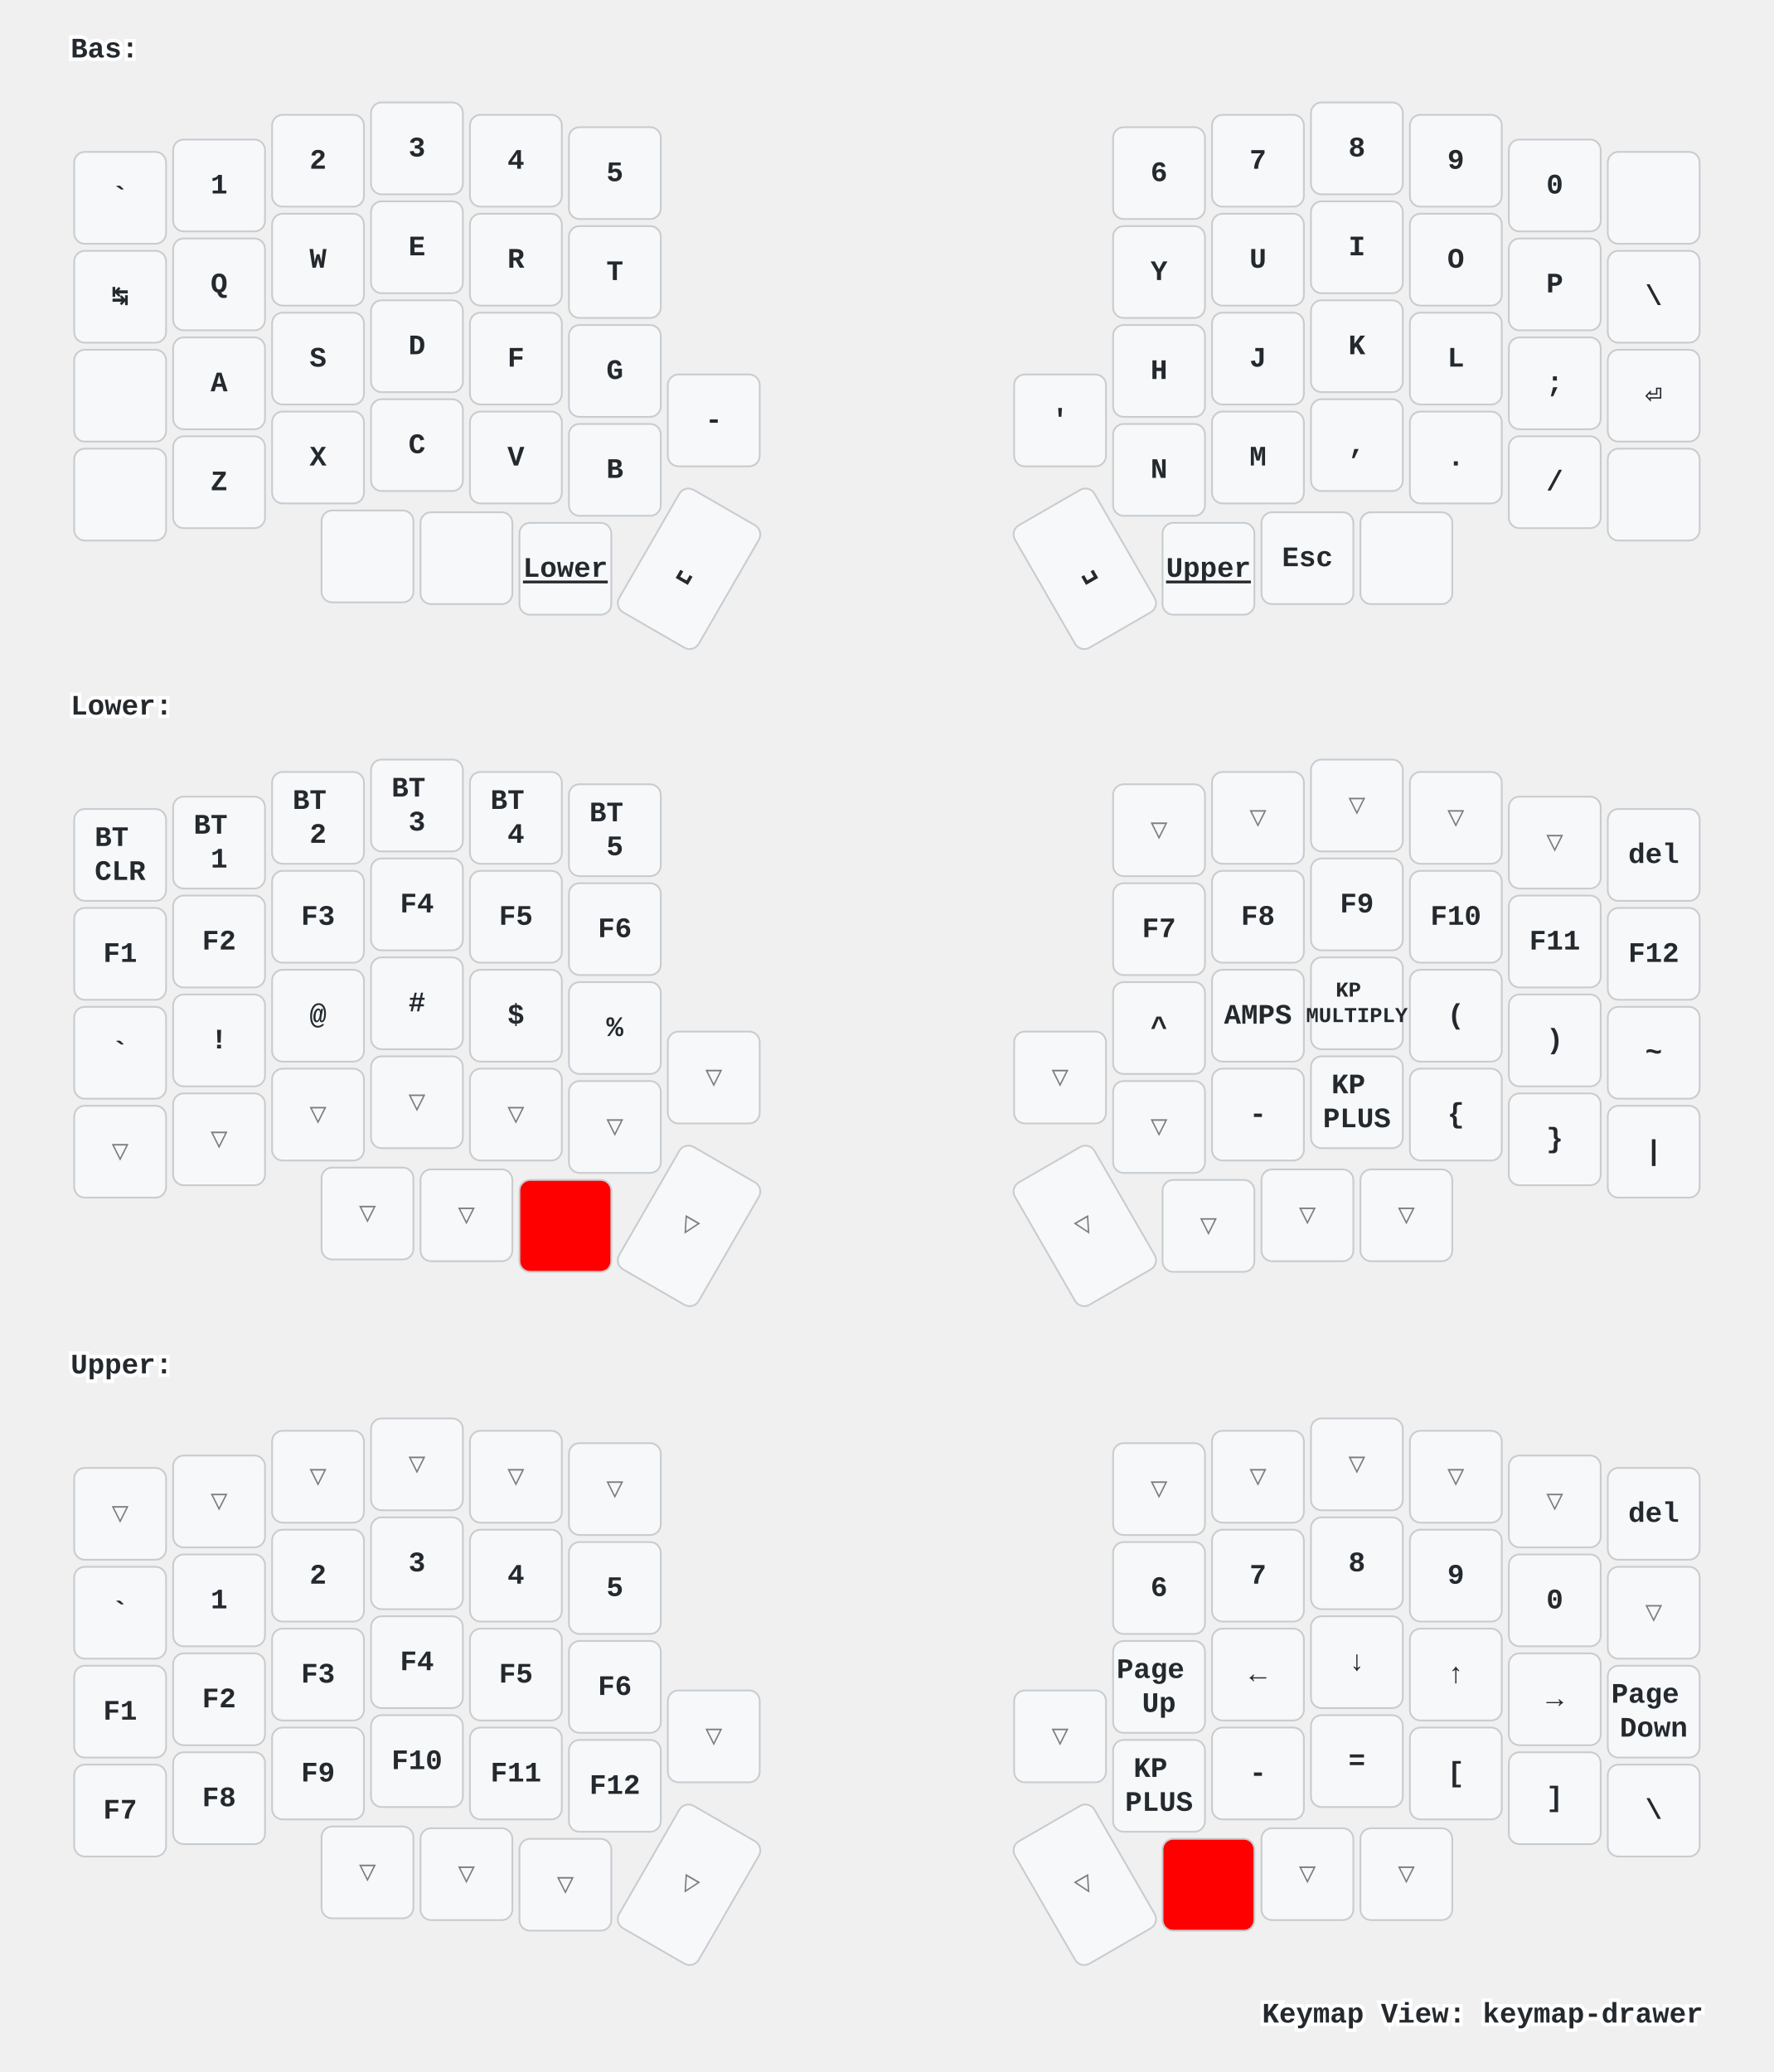
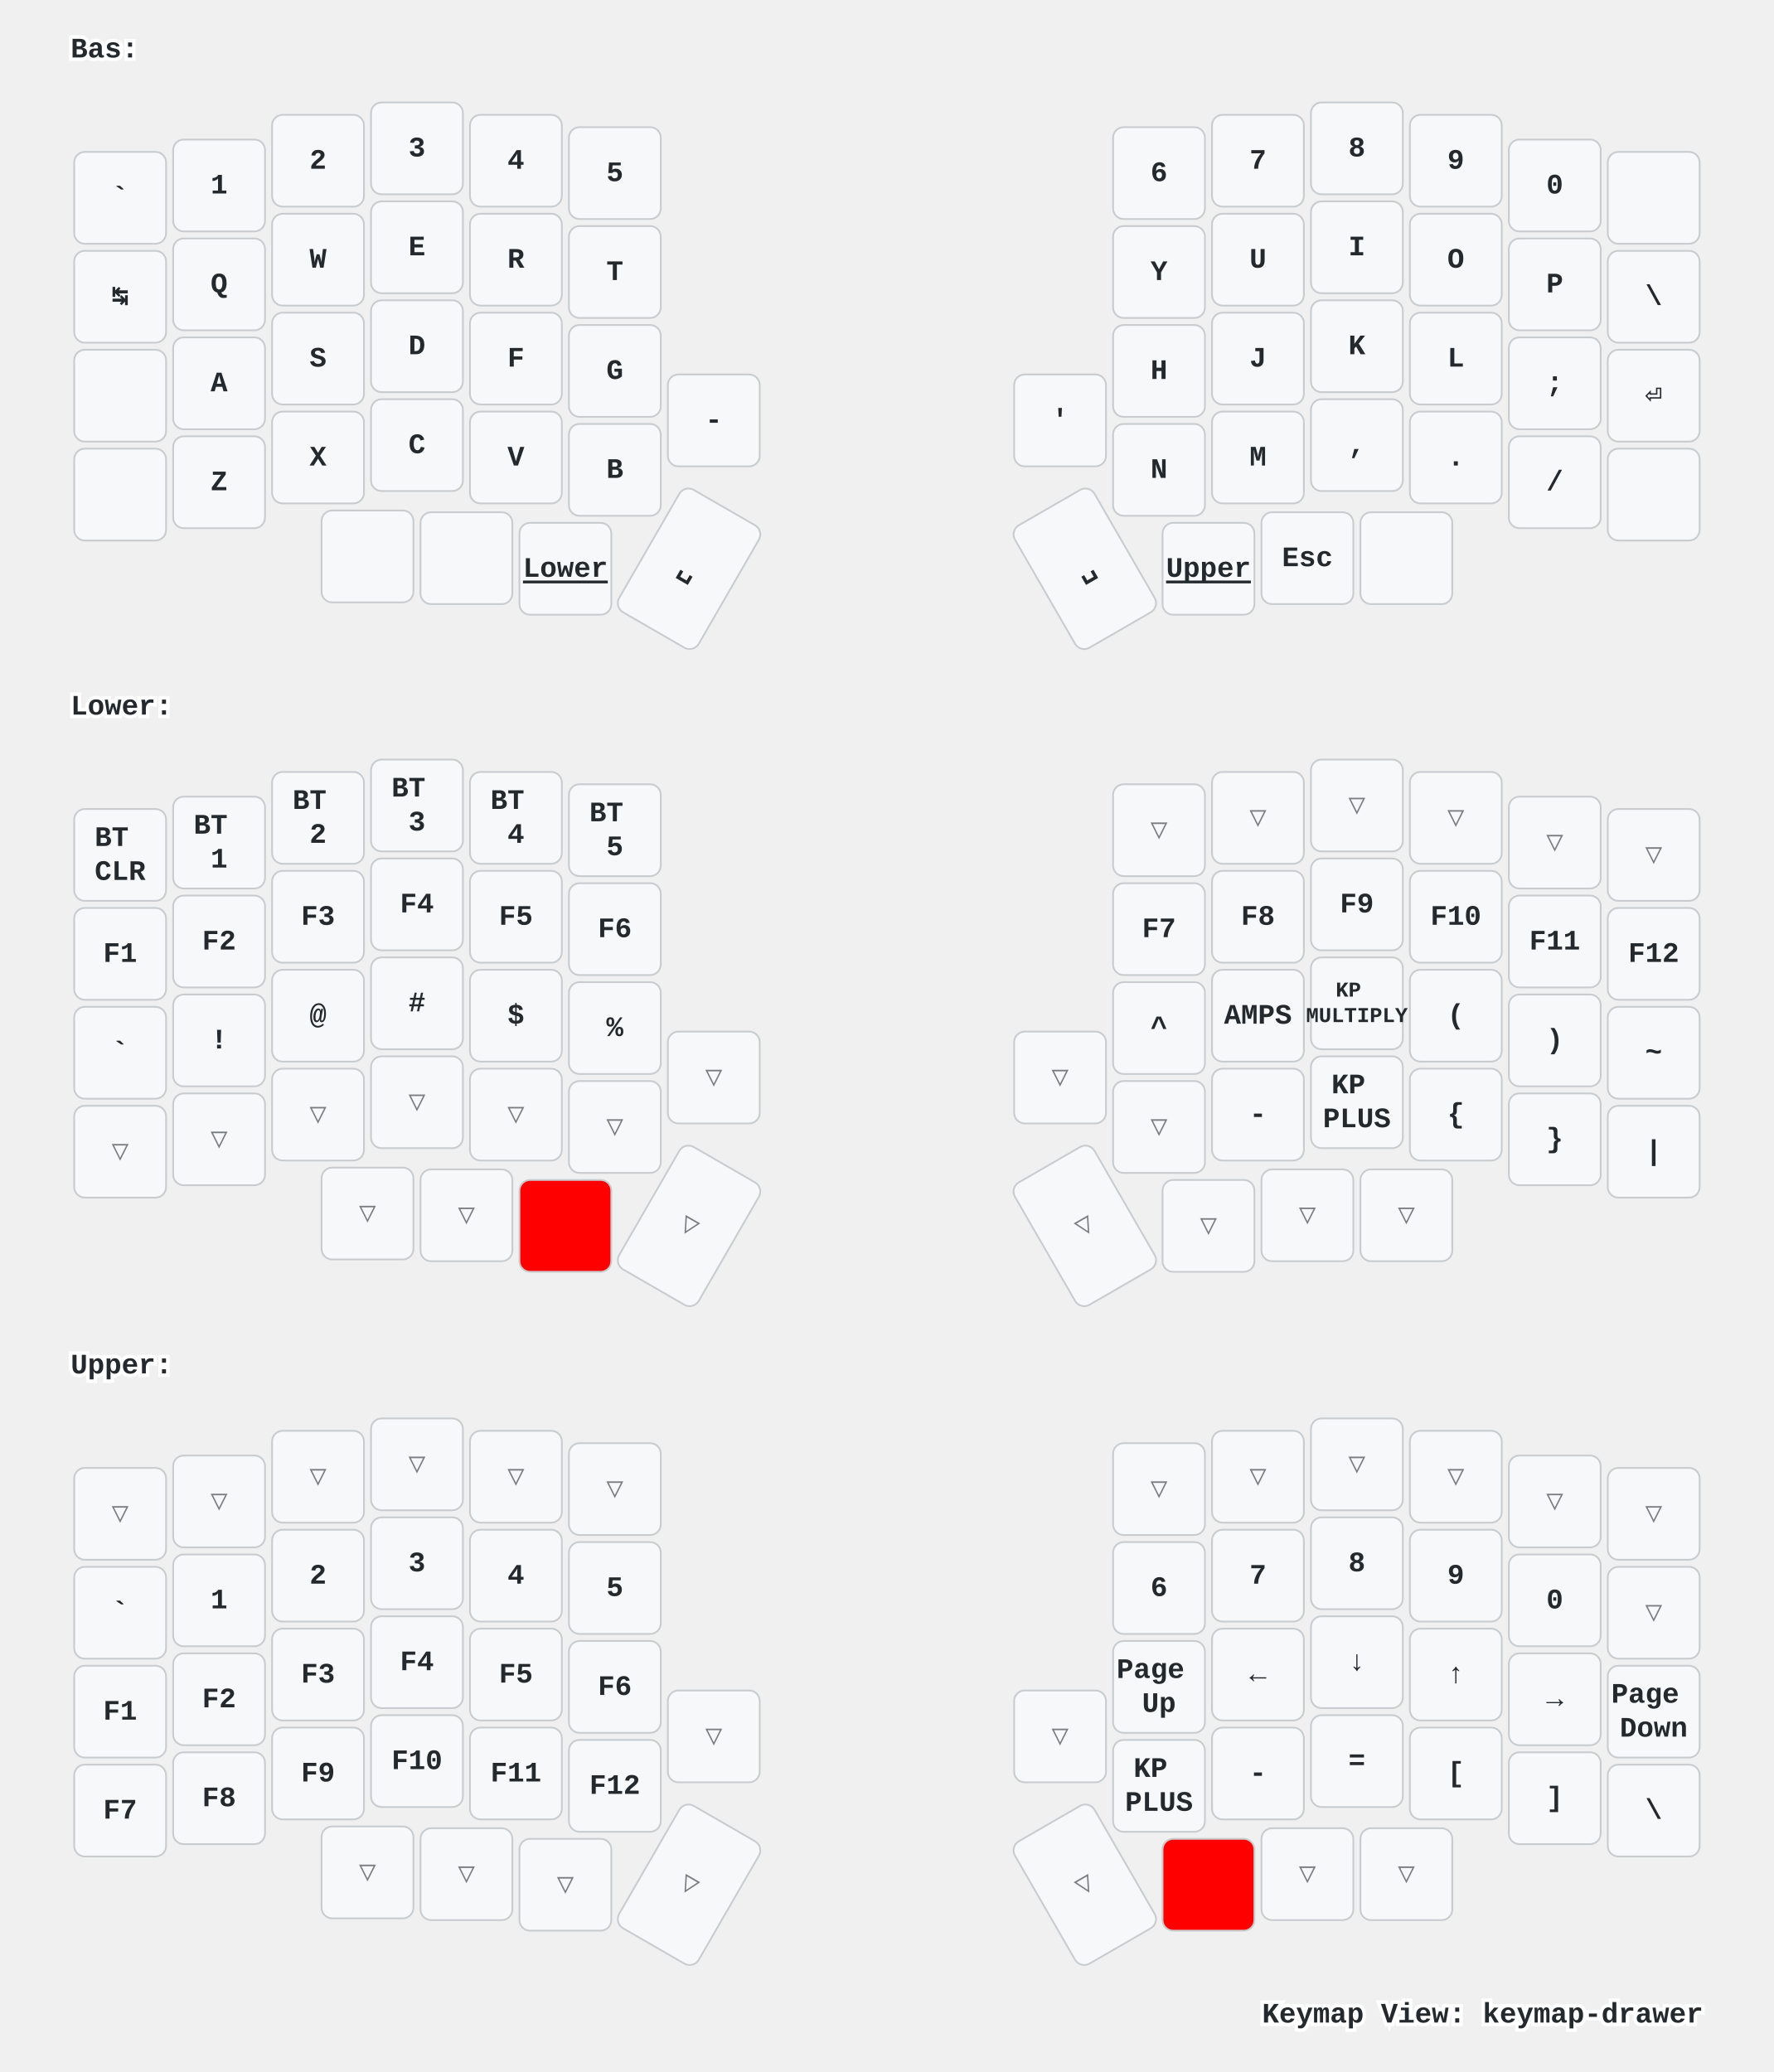
<svg xmlns="http://www.w3.org/2000/svg" xmlns:xlink="http://www.w3.org/1999/xlink" width="1004" height="1173" viewBox="0 0 1004 1173" class="keymap">
  <defs>/* start glyphs */
<svg id="mdi:apple-keyboard-command">
      <svg id="mdi-apple-keyboard-command" viewBox="0 0 24 24">
        <path d="M6,2A4,4 0 0,1 10,6V8H14V6A4,4 0 0,1 18,2A4,4 0 0,1 22,6A4,4 0 0,1 18,10H16V14H18A4,4 0 0,1 22,18A4,4 0 0,1 18,22A4,4 0 0,1 14,18V16H10V18A4,4 0 0,1 6,22A4,4 0 0,1 2,18A4,4 0 0,1 6,14H8V10H6A4,4 0 0,1 2,6A4,4 0 0,1 6,2M16,18A2,2 0 0,0 18,20A2,2 0 0,0 20,18A2,2 0 0,0 18,16H16V18M14,10H10V14H14V10M6,16A2,2 0 0,0 4,18A2,2 0 0,0 6,20A2,2 0 0,0 8,18V16H6M8,6A2,2 0 0,0 6,4A2,2 0 0,0 4,6A2,2 0 0,0 6,8H8V6M18,8A2,2 0 0,0 20,6A2,2 0 0,0 18,4A2,2 0 0,0 16,6V8H18Z" />
      </svg>
    </svg>
    <svg id="mdi:apple-keyboard-control">
      <svg id="mdi-apple-keyboard-control" viewBox="0 0 24 24">
        <path d="M19.78,11.78L18.36,13.19L12,6.83L5.64,13.19L4.22,11.78L12,4L19.78,11.78Z" />
      </svg>
    </svg>
    <svg id="mdi:apple-keyboard-option">
      <svg id="mdi-apple-keyboard-option" viewBox="0 0 24 24">
        <path d="M3,4H9.11L16.15,18H21V20H14.88L7.84,6H3V4M14,4H21V6H14V4Z" />
      </svg>
    </svg>
    <svg id="mdi:apple-keyboard-shift">
      <svg id="mdi-apple-keyboard-shift" viewBox="0 0 24 24">
        <path d="M15,18V12H17.17L12,6.83L6.83,12H9V18H15M12,4L22,14H17V20H7V14H2L12,4Z" />
      </svg>
    </svg>
    <svg id="mdi:backspace-outline">
      <svg id="mdi-backspace-outline" viewBox="0 0 24 24">
        <path d="M19,15.59L17.59,17L14,13.41L10.41,17L9,15.59L12.59,12L9,8.41L10.41,7L14,10.59L17.59,7L19,8.41L15.41,12L19,15.59M22,3A2,2 0 0,1 24,5V19A2,2 0 0,1 22,21H7C6.31,21 5.77,20.64 5.41,20.11L0,12L5.41,3.88C5.77,3.35 6.31,3 7,3H22M22,5H7L2.28,12L7,19H22V5Z" />
      </svg>
    </svg>
  </defs>/* end glyphs */
<style>/* inherit to force styles through use tags */
svg path {
    fill: inherit;
}

/* font and background color specifications */
svg.keymap {
    font-family: SFMono-Regular,Consolas,Liberation Mono,Menlo,monospace;
    font-size: 14px;
    font-kerning: normal;
    text-rendering: optimizeLegibility;
    fill: #24292e;
}

/* default key styling */
rect.key {
    fill: #f6f8fa;
}

rect.key, rect.combo {
    stroke: #c9cccf;
    stroke-width: 1;
}

/* default key side styling, only used is draw_key_sides is set */
rect.side {
    filter: brightness(90%);
}

/* color accent for combo boxes */
rect.combo, rect.combo-separate {
    fill: #cdf;
}

/* color accent for held keys */
rect.held, rect.combo.held {
    fill: #fdd;
}

/* color accent for ghost (optional) keys */
rect.ghost, rect.combo.ghost {
    stroke-dasharray: 4, 4;
    stroke-width: 2;
}

text {
    text-anchor: middle;
    dominant-baseline: middle;
}

/* styling for layer labels */
text.label {
    font-weight: bold;
    text-anchor: start;
    stroke: white;
    stroke-width: 4;
    paint-order: stroke;
}

/* styling for optional footer */
text.footer {
    text-anchor: end;
    dominant-baseline: auto;
    stroke: white;
    stroke-width: 4;
    paint-order: stroke;
}

/* styling for combo tap, and key non-tap label text */
text.combo, text.hold, text.shifted, text.left, text.right {
    font-size: 11px;
}

text.hold {
    text-anchor: middle;
    dominant-baseline: auto;
}

text.shifted {
    text-anchor: middle;
    dominant-baseline: hanging;
}

text.left {
    text-anchor: start;
}

text.right {
    text-anchor: end;
}

text.layer-activator {
    text-decoration: underline;
}

/* styling for hold/shifted label text in combo box */
text.combo.hold, text.combo.shifted, text.combo.left, text.combo.right {
    font-size: 8px;
}

/* lighter symbol for transparent keys */
text.trans {
    fill: #7b7e81;
}

/* styling for combo dendrons */
path.combo {
    stroke-width: 1;
    stroke: gray;
    fill: none;
}

/* Start Tabler Icons Cleanup */
/* cannot use height/width with glyphs */
.icon-tabler &gt; path {
    fill: inherit;
    stroke: inherit;
    stroke-width: 2;
}
/* hide tabler's default box */
.icon-tabler &gt; path[stroke="none"][fill="none"] {
    visibility: hidden;
}
/* End Tabler Icons Cleanup */

/* For default sytles, see https://github.com/caksoylar/keymap-drawer/blob/main/keymap_drawer/config.py#L85 */

svg.keymap {
  font-family: Ubuntu Mono, Inconsolata, Consolas, Liberation Mono, Menlo, monospace;
  font-size: 16px;
  font-weight: bold;
  text-rendering: optimizeLegibility;
}

/* Color accent for held keys
red = #f00
green = #0f0
blue = #00f
yellow = #ff0
cyan = #0ff
magenta = #f0f
white = #fff
black = #000
grey = #888
light grey = #ccc
#ffc
*/
rect.held, rect.combo.held {
    fill: #f00;
}

/* Technique borrowed and extended from https://github.com/englmaxi/zmk-config/blob/master/keymap-drawer/config.yaml */
.sym_sub_text.tap {
  translate: -5px 2px;
  font-size: 20px;
}
.sym_sub_text.shifted {
  translate: 10px 13px;
  font-size: 10px;
  opacity: 1.0;
}
.combo.sym_sub_text.tap {
  translate: -1px 1px;
}
.combo.sym_sub_text.shifted {
  translate: 7px 5px;
  font-size: 10px;
  opacity: 1.0;
}

/* Toggle */
.toggle.shifted {
  translate: -10px 12px;
}

.toggle.hold {
  translate: 13px -23px;
}

/* Variant for tap-dances */
.tap_dance.tap {
  translate: -7px 0px;
  font-size: 12px;
}
.tap_dance.shifted {
  translate: 7px 17px;
  font-size: 12px;
  opacity: 1.0;
}

/* Variant for symbol next to symbol */
.sym_by_sym.tap {
  translate: -6px 0px;
}
.sym_by_sym.shifted {
  translate: 10px 12px;
  opacity: 1.0;
}

.combo.sym_by_sym.tap {
  translate: -35px 0px;
}
.combo.sym_by_sym.shifted {
  translate: 35px 20px;
  opacity: 1.0;
}

.combo.sym_by_sym.hold {
  visibility: hidden;
}

/* hide hold box for combo sym_by_sym */
.combo.sym_by_sym.hold &gt; path[stroke="none"][fill="none"] {
  visibility: hidden;
}
</style>
  <g transform="translate(40, 0)" class="layer-Bas">
    <text x="0" y="28" class="label" id="Bas">Bas:</text>
    <g transform="translate(0, 56)">
      <g transform="translate(28, 56)" class="key keypos-0">
        <rect rx="6" ry="6" x="-26" y="-26" width="52" height="52" class="key" />
        <text x="0" y="0" class="key tap">`</text>
      </g>
      <g transform="translate(84, 49)" class="key keypos-1">
        <rect rx="6" ry="6" x="-26" y="-26" width="52" height="52" class="key" />
        <text x="0" y="0" class="key tap">1</text>
      </g>
      <g transform="translate(140, 35)" class="key keypos-2">
        <rect rx="6" ry="6" x="-26" y="-26" width="52" height="52" class="key" />
        <text x="0" y="0" class="key tap">2</text>
      </g>
      <g transform="translate(196, 28)" class="key keypos-3">
        <rect rx="6" ry="6" x="-26" y="-26" width="52" height="52" class="key" />
        <text x="0" y="0" class="key tap">3</text>
      </g>
      <g transform="translate(252, 35)" class="key keypos-4">
        <rect rx="6" ry="6" x="-26" y="-26" width="52" height="52" class="key" />
        <text x="0" y="0" class="key tap">4</text>
      </g>
      <g transform="translate(308, 42)" class="key keypos-5">
        <rect rx="6" ry="6" x="-26" y="-26" width="52" height="52" class="key" />
        <text x="0" y="0" class="key tap">5</text>
      </g>
      <g transform="translate(616, 42)" class="key keypos-6">
        <rect rx="6" ry="6" x="-26" y="-26" width="52" height="52" class="key" />
        <text x="0" y="0" class="key tap">6</text>
      </g>
      <g transform="translate(672, 35)" class="key keypos-7">
        <rect rx="6" ry="6" x="-26" y="-26" width="52" height="52" class="key" />
        <text x="0" y="0" class="key tap">7</text>
      </g>
      <g transform="translate(728, 28)" class="key keypos-8">
        <rect rx="6" ry="6" x="-26" y="-26" width="52" height="52" class="key" />
        <text x="0" y="0" class="key tap">8</text>
      </g>
      <g transform="translate(784, 35)" class="key keypos-9">
        <rect rx="6" ry="6" x="-26" y="-26" width="52" height="52" class="key" />
        <text x="0" y="0" class="key tap">9</text>
      </g>
      <g transform="translate(840, 49)" class="key keypos-10">
        <rect rx="6" ry="6" x="-26" y="-26" width="52" height="52" class="key" />
        <text x="0" y="0" class="key tap">0</text>
      </g>
      <g transform="translate(896, 56)" class="key keypos-11">
        <rect rx="6" ry="6" x="-26" y="-26" width="52" height="52" class="key" />
        <use href="#mdi:backspace-outline" xlink:href="#mdi:backspace-outline" x="-9" y="-9" height="18" width="18.0" class="key tap glyph mdi:backspace-outline" />
      </g>
      <g transform="translate(28, 112)" class="key keypos-12">
        <rect rx="6" ry="6" x="-26" y="-26" width="52" height="52" class="key" />
        <text x="0" y="0" class="key tap">↹</text>
      </g>
      <g transform="translate(84, 105)" class="key keypos-13">
        <rect rx="6" ry="6" x="-26" y="-26" width="52" height="52" class="key" />
        <text x="0" y="0" class="key tap">Q</text>
      </g>
      <g transform="translate(140, 91)" class="key keypos-14">
        <rect rx="6" ry="6" x="-26" y="-26" width="52" height="52" class="key" />
        <text x="0" y="0" class="key tap">W</text>
      </g>
      <g transform="translate(196, 84)" class="key keypos-15">
        <rect rx="6" ry="6" x="-26" y="-26" width="52" height="52" class="key" />
        <text x="0" y="0" class="key tap">E</text>
      </g>
      <g transform="translate(252, 91)" class="key keypos-16">
        <rect rx="6" ry="6" x="-26" y="-26" width="52" height="52" class="key" />
        <text x="0" y="0" class="key tap">R</text>
      </g>
      <g transform="translate(308, 98)" class="key keypos-17">
        <rect rx="6" ry="6" x="-26" y="-26" width="52" height="52" class="key" />
        <text x="0" y="0" class="key tap">T</text>
      </g>
      <g transform="translate(616, 98)" class="key keypos-18">
        <rect rx="6" ry="6" x="-26" y="-26" width="52" height="52" class="key" />
        <text x="0" y="0" class="key tap">Y</text>
      </g>
      <g transform="translate(672, 91)" class="key keypos-19">
        <rect rx="6" ry="6" x="-26" y="-26" width="52" height="52" class="key" />
        <text x="0" y="0" class="key tap">U</text>
      </g>
      <g transform="translate(728, 84)" class="key keypos-20">
        <rect rx="6" ry="6" x="-26" y="-26" width="52" height="52" class="key" />
        <text x="0" y="0" class="key tap">I</text>
      </g>
      <g transform="translate(784, 91)" class="key keypos-21">
        <rect rx="6" ry="6" x="-26" y="-26" width="52" height="52" class="key" />
        <text x="0" y="0" class="key tap">O</text>
      </g>
      <g transform="translate(840, 105)" class="key keypos-22">
        <rect rx="6" ry="6" x="-26" y="-26" width="52" height="52" class="key" />
        <text x="0" y="0" class="key tap">P</text>
      </g>
      <g transform="translate(896, 112)" class="key keypos-23">
        <rect rx="6" ry="6" x="-26" y="-26" width="52" height="52" class="key" />
        <text x="0" y="0" class="key tap">\</text>
      </g>
      <g transform="translate(28, 168)" class="key keypos-24">
        <rect rx="6" ry="6" x="-26" y="-26" width="52" height="52" class="key" />
        <use href="#mdi:apple-keyboard-control" xlink:href="#mdi:apple-keyboard-control" x="-9" y="-9" height="18" width="18.0" class="key tap glyph mdi:apple-keyboard-control" />
      </g>
      <g transform="translate(84, 161)" class="key keypos-25">
        <rect rx="6" ry="6" x="-26" y="-26" width="52" height="52" class="key" />
        <text x="0" y="0" class="key tap">A</text>
      </g>
      <g transform="translate(140, 147)" class="key keypos-26">
        <rect rx="6" ry="6" x="-26" y="-26" width="52" height="52" class="key" />
        <text x="0" y="0" class="key tap">S</text>
      </g>
      <g transform="translate(196, 140)" class="key keypos-27">
        <rect rx="6" ry="6" x="-26" y="-26" width="52" height="52" class="key" />
        <text x="0" y="0" class="key tap">D</text>
      </g>
      <g transform="translate(252, 147)" class="key keypos-28">
        <rect rx="6" ry="6" x="-26" y="-26" width="52" height="52" class="key" />
        <text x="0" y="0" class="key tap">F</text>
      </g>
      <g transform="translate(308, 154)" class="key keypos-29">
        <rect rx="6" ry="6" x="-26" y="-26" width="52" height="52" class="key" />
        <text x="0" y="0" class="key tap">G</text>
      </g>
      <g transform="translate(616, 154)" class="key keypos-30">
        <rect rx="6" ry="6" x="-26" y="-26" width="52" height="52" class="key" />
        <text x="0" y="0" class="key tap">H</text>
      </g>
      <g transform="translate(672, 147)" class="key keypos-31">
        <rect rx="6" ry="6" x="-26" y="-26" width="52" height="52" class="key" />
        <text x="0" y="0" class="key tap">J</text>
      </g>
      <g transform="translate(728, 140)" class="key keypos-32">
        <rect rx="6" ry="6" x="-26" y="-26" width="52" height="52" class="key" />
        <text x="0" y="0" class="key tap">K</text>
      </g>
      <g transform="translate(784, 147)" class="key keypos-33">
        <rect rx="6" ry="6" x="-26" y="-26" width="52" height="52" class="key" />
        <text x="0" y="0" class="key tap">L</text>
      </g>
      <g transform="translate(840, 161)" class="key keypos-34">
        <rect rx="6" ry="6" x="-26" y="-26" width="52" height="52" class="key" />
        <text x="0" y="0" class="key tap">;</text>
      </g>
      <g transform="translate(896, 168)" class="key keypos-35">
        <rect rx="6" ry="6" x="-26" y="-26" width="52" height="52" class="key" />
        <text x="0" y="0" class="key tap">⏎</text>
      </g>
      <g transform="translate(28, 224)" class="key keypos-36">
        <rect rx="6" ry="6" x="-26" y="-26" width="52" height="52" class="key" />
        <use href="#mdi:apple-keyboard-shift" xlink:href="#mdi:apple-keyboard-shift" x="-9" y="-9" height="18" width="18.0" class="key tap glyph mdi:apple-keyboard-shift" />
      </g>
      <g transform="translate(84, 217)" class="key keypos-37">
        <rect rx="6" ry="6" x="-26" y="-26" width="52" height="52" class="key" />
        <text x="0" y="0" class="key tap">Z</text>
      </g>
      <g transform="translate(140, 203)" class="key keypos-38">
        <rect rx="6" ry="6" x="-26" y="-26" width="52" height="52" class="key" />
        <text x="0" y="0" class="key tap">X</text>
      </g>
      <g transform="translate(196, 196)" class="key keypos-39">
        <rect rx="6" ry="6" x="-26" y="-26" width="52" height="52" class="key" />
        <text x="0" y="0" class="key tap">C</text>
      </g>
      <g transform="translate(252, 203)" class="key keypos-40">
        <rect rx="6" ry="6" x="-26" y="-26" width="52" height="52" class="key" />
        <text x="0" y="0" class="key tap">V</text>
      </g>
      <g transform="translate(308, 210)" class="key keypos-41">
        <rect rx="6" ry="6" x="-26" y="-26" width="52" height="52" class="key" />
        <text x="0" y="0" class="key tap">B</text>
      </g>
      <g transform="translate(364, 182)" class="key keypos-42">
        <rect rx="6" ry="6" x="-26" y="-26" width="52" height="52" class="key" />
        <text x="0" y="0" class="key tap">-</text>
      </g>
      <g transform="translate(560, 182)" class="key keypos-43">
        <rect rx="6" ry="6" x="-26" y="-26" width="52" height="52" class="key" />
        <text x="0" y="0" class="key tap">'</text>
      </g>
      <g transform="translate(616, 210)" class="key keypos-44">
        <rect rx="6" ry="6" x="-26" y="-26" width="52" height="52" class="key" />
        <text x="0" y="0" class="key tap">N</text>
      </g>
      <g transform="translate(672, 203)" class="key keypos-45">
        <rect rx="6" ry="6" x="-26" y="-26" width="52" height="52" class="key" />
        <text x="0" y="0" class="key tap">M</text>
      </g>
      <g transform="translate(728, 196)" class="key keypos-46">
        <rect rx="6" ry="6" x="-26" y="-26" width="52" height="52" class="key" />
        <text x="0" y="0" class="key tap">,</text>
      </g>
      <g transform="translate(784, 203)" class="key keypos-47">
        <rect rx="6" ry="6" x="-26" y="-26" width="52" height="52" class="key" />
        <text x="0" y="0" class="key tap">.</text>
      </g>
      <g transform="translate(840, 217)" class="key keypos-48">
        <rect rx="6" ry="6" x="-26" y="-26" width="52" height="52" class="key" />
        <text x="0" y="0" class="key tap">/</text>
      </g>
      <g transform="translate(896, 224)" class="key keypos-49">
        <rect rx="6" ry="6" x="-26" y="-26" width="52" height="52" class="key" />
        <use href="#mdi:apple-keyboard-shift" xlink:href="#mdi:apple-keyboard-shift" x="-9" y="-9" height="18" width="18.0" class="key tap glyph mdi:apple-keyboard-shift" />
      </g>
      <g transform="translate(168, 259)" class="key keypos-50">
        <rect rx="6" ry="6" x="-26" y="-26" width="52" height="52" class="key" />
        <use href="#mdi:apple-keyboard-option" xlink:href="#mdi:apple-keyboard-option" x="-9" y="-9" height="18" width="18.0" class="key tap glyph mdi:apple-keyboard-option" />
      </g>
      <g transform="translate(224, 260)" class="key keypos-51">
        <rect rx="6" ry="6" x="-26" y="-26" width="52" height="52" class="key" />
        <use href="#mdi:apple-keyboard-command" xlink:href="#mdi:apple-keyboard-command" x="-9" y="-9" height="18" width="18.0" class="key tap glyph mdi:apple-keyboard-command" />
      </g>
      <g transform="translate(280, 266)" class="key keypos-52">
        <rect rx="6" ry="6" x="-26" y="-26" width="52" height="52" class="key" />
        <a href="#Lower">
          <text x="0" y="0" class="key tap layer-activator">Lower</text>
        </a>
      </g>
      <g transform="translate(350, 266) rotate(30.0)" class="key keypos-53">
        <rect rx="6" ry="6" x="-26" y="-40" width="52" height="80" class="key" />
        <text x="0" y="0" class="key tap">␣</text>
      </g>
      <g transform="translate(574, 266) rotate(-30.0)" class="key keypos-54">
        <rect rx="6" ry="6" x="-26" y="-40" width="52" height="80" class="key" />
        <text x="0" y="0" class="key tap">␣</text>
      </g>
      <g transform="translate(644, 266)" class="key keypos-55">
        <rect rx="6" ry="6" x="-26" y="-26" width="52" height="52" class="key" />
        <a href="#Upper">
          <text x="0" y="0" class="key tap layer-activator">Upper</text>
        </a>
      </g>
      <g transform="translate(700, 260)" class="key keypos-56">
        <rect rx="6" ry="6" x="-26" y="-26" width="52" height="52" class="key" />
        <text x="0" y="0" class="key tap">Esc</text>
      </g>
      <g transform="translate(756, 260)" class="key keypos-57">
        <rect rx="6" ry="6" x="-26" y="-26" width="52" height="52" class="key" />
        <use href="#mdi:apple-keyboard-command" xlink:href="#mdi:apple-keyboard-command" x="-9" y="-9" height="18" width="18.0" class="key tap glyph mdi:apple-keyboard-command" />
      </g>
    </g>
  </g>
  <g transform="translate(40, 372)" class="layer-Lower">
    <text x="0" y="28" class="label" id="Lower">Lower:</text>
    <g transform="translate(0, 56)">
      <g transform="translate(28, 56)" class="key keypos-0">
        <rect rx="6" ry="6" x="-26" y="-26" width="52" height="52" class="key" />
        <text x="0" y="0" class="key tap">
          <tspan x="0" dy="-0.6em">BT</tspan>
          <tspan x="0" dy="1.2em">CLR</tspan>
        </text>
      </g>
      <g transform="translate(84, 49)" class="key keypos-1">
        <rect rx="6" ry="6" x="-26" y="-26" width="52" height="52" class="key" />
        <text x="0" y="0" class="key tap">
          <tspan x="0" dy="-0.6em">BT</tspan>
          <tspan x="0" dy="1.2em">1</tspan>
        </text>
      </g>
      <g transform="translate(140, 35)" class="key keypos-2">
        <rect rx="6" ry="6" x="-26" y="-26" width="52" height="52" class="key" />
        <text x="0" y="0" class="key tap">
          <tspan x="0" dy="-0.6em">BT</tspan>
          <tspan x="0" dy="1.2em">2</tspan>
        </text>
      </g>
      <g transform="translate(196, 28)" class="key keypos-3">
        <rect rx="6" ry="6" x="-26" y="-26" width="52" height="52" class="key" />
        <text x="0" y="0" class="key tap">
          <tspan x="0" dy="-0.6em">BT</tspan>
          <tspan x="0" dy="1.2em">3</tspan>
        </text>
      </g>
      <g transform="translate(252, 35)" class="key keypos-4">
        <rect rx="6" ry="6" x="-26" y="-26" width="52" height="52" class="key" />
        <text x="0" y="0" class="key tap">
          <tspan x="0" dy="-0.6em">BT</tspan>
          <tspan x="0" dy="1.2em">4</tspan>
        </text>
      </g>
      <g transform="translate(308, 42)" class="key keypos-5">
        <rect rx="6" ry="6" x="-26" y="-26" width="52" height="52" class="key" />
        <text x="0" y="0" class="key tap">
          <tspan x="0" dy="-0.6em">BT</tspan>
          <tspan x="0" dy="1.2em">5</tspan>
        </text>
      </g>
      <g transform="translate(616, 42)" class="key trans keypos-6">
        <rect rx="6" ry="6" x="-26" y="-26" width="52" height="52" class="key trans" />
        <text x="0" y="0" class="key trans tap">▽</text>
      </g>
      <g transform="translate(672, 35)" class="key trans keypos-7">
        <rect rx="6" ry="6" x="-26" y="-26" width="52" height="52" class="key trans" />
        <text x="0" y="0" class="key trans tap">▽</text>
      </g>
      <g transform="translate(728, 28)" class="key trans keypos-8">
        <rect rx="6" ry="6" x="-26" y="-26" width="52" height="52" class="key trans" />
        <text x="0" y="0" class="key trans tap">▽</text>
      </g>
      <g transform="translate(784, 35)" class="key trans keypos-9">
        <rect rx="6" ry="6" x="-26" y="-26" width="52" height="52" class="key trans" />
        <text x="0" y="0" class="key trans tap">▽</text>
      </g>
      <g transform="translate(840, 49)" class="key trans keypos-10">
        <rect rx="6" ry="6" x="-26" y="-26" width="52" height="52" class="key trans" />
        <text x="0" y="0" class="key trans tap">▽</text>
      </g>
-       <g transform="translate(896, 56)" class="key keypos-11">
-         <rect rx="6" ry="6" x="-26" y="-26" width="52" height="52" class="key" />
-         <text x="0" y="0" class="key tap">del</text>
+       <g transform="translate(896, 56)" class="key trans keypos-11">
+         <rect rx="6" ry="6" x="-26" y="-26" width="52" height="52" class="key trans" />
+         <text x="0" y="0" class="key trans tap">▽</text>
      </g>
      <g transform="translate(28, 112)" class="key keypos-12">
        <rect rx="6" ry="6" x="-26" y="-26" width="52" height="52" class="key" />
        <text x="0" y="0" class="key tap">F1</text>
      </g>
      <g transform="translate(84, 105)" class="key keypos-13">
        <rect rx="6" ry="6" x="-26" y="-26" width="52" height="52" class="key" />
        <text x="0" y="0" class="key tap">F2</text>
      </g>
      <g transform="translate(140, 91)" class="key keypos-14">
        <rect rx="6" ry="6" x="-26" y="-26" width="52" height="52" class="key" />
        <text x="0" y="0" class="key tap">F3</text>
      </g>
      <g transform="translate(196, 84)" class="key keypos-15">
        <rect rx="6" ry="6" x="-26" y="-26" width="52" height="52" class="key" />
        <text x="0" y="0" class="key tap">F4</text>
      </g>
      <g transform="translate(252, 91)" class="key keypos-16">
        <rect rx="6" ry="6" x="-26" y="-26" width="52" height="52" class="key" />
        <text x="0" y="0" class="key tap">F5</text>
      </g>
      <g transform="translate(308, 98)" class="key keypos-17">
        <rect rx="6" ry="6" x="-26" y="-26" width="52" height="52" class="key" />
        <text x="0" y="0" class="key tap">F6</text>
      </g>
      <g transform="translate(616, 98)" class="key keypos-18">
        <rect rx="6" ry="6" x="-26" y="-26" width="52" height="52" class="key" />
        <text x="0" y="0" class="key tap">F7</text>
      </g>
      <g transform="translate(672, 91)" class="key keypos-19">
        <rect rx="6" ry="6" x="-26" y="-26" width="52" height="52" class="key" />
        <text x="0" y="0" class="key tap">F8</text>
      </g>
      <g transform="translate(728, 84)" class="key keypos-20">
        <rect rx="6" ry="6" x="-26" y="-26" width="52" height="52" class="key" />
        <text x="0" y="0" class="key tap">F9</text>
      </g>
      <g transform="translate(784, 91)" class="key keypos-21">
        <rect rx="6" ry="6" x="-26" y="-26" width="52" height="52" class="key" />
        <text x="0" y="0" class="key tap">F10</text>
      </g>
      <g transform="translate(840, 105)" class="key keypos-22">
        <rect rx="6" ry="6" x="-26" y="-26" width="52" height="52" class="key" />
        <text x="0" y="0" class="key tap">F11</text>
      </g>
      <g transform="translate(896, 112)" class="key keypos-23">
        <rect rx="6" ry="6" x="-26" y="-26" width="52" height="52" class="key" />
        <text x="0" y="0" class="key tap">F12</text>
      </g>
      <g transform="translate(28, 168)" class="key keypos-24">
        <rect rx="6" ry="6" x="-26" y="-26" width="52" height="52" class="key" />
        <text x="0" y="0" class="key tap">`</text>
      </g>
      <g transform="translate(84, 161)" class="key keypos-25">
        <rect rx="6" ry="6" x="-26" y="-26" width="52" height="52" class="key" />
        <text x="0" y="0" class="key tap">!</text>
      </g>
      <g transform="translate(140, 147)" class="key keypos-26">
        <rect rx="6" ry="6" x="-26" y="-26" width="52" height="52" class="key" />
        <text x="0" y="0" class="key tap">@</text>
      </g>
      <g transform="translate(196, 140)" class="key keypos-27">
        <rect rx="6" ry="6" x="-26" y="-26" width="52" height="52" class="key" />
        <text x="0" y="0" class="key tap">#</text>
      </g>
      <g transform="translate(252, 147)" class="key keypos-28">
        <rect rx="6" ry="6" x="-26" y="-26" width="52" height="52" class="key" />
        <text x="0" y="0" class="key tap">$</text>
      </g>
      <g transform="translate(308, 154)" class="key keypos-29">
        <rect rx="6" ry="6" x="-26" y="-26" width="52" height="52" class="key" />
        <text x="0" y="0" class="key tap">%</text>
      </g>
      <g transform="translate(616, 154)" class="key keypos-30">
        <rect rx="6" ry="6" x="-26" y="-26" width="52" height="52" class="key" />
        <text x="0" y="0" class="key tap">^</text>
      </g>
      <g transform="translate(672, 147)" class="key keypos-31">
        <rect rx="6" ry="6" x="-26" y="-26" width="52" height="52" class="key" />
        <text x="0" y="0" class="key tap">AMPS</text>
      </g>
      <g transform="translate(728, 140)" class="key keypos-32">
        <rect rx="6" ry="6" x="-26" y="-26" width="52" height="52" class="key" />
        <text x="0" y="0" class="key tap">
          <tspan x="0" dy="-0.6em" style="font-size: 75%">KP</tspan>
          <tspan x="0" dy="1.2em" style="font-size: 75%">MULTIPLY</tspan>
        </text>
      </g>
      <g transform="translate(784, 147)" class="key keypos-33">
        <rect rx="6" ry="6" x="-26" y="-26" width="52" height="52" class="key" />
        <text x="0" y="0" class="key tap">(</text>
      </g>
      <g transform="translate(840, 161)" class="key keypos-34">
        <rect rx="6" ry="6" x="-26" y="-26" width="52" height="52" class="key" />
        <text x="0" y="0" class="key tap">)</text>
      </g>
      <g transform="translate(896, 168)" class="key keypos-35">
        <rect rx="6" ry="6" x="-26" y="-26" width="52" height="52" class="key" />
        <text x="0" y="0" class="key tap">~</text>
      </g>
      <g transform="translate(28, 224)" class="key trans keypos-36">
        <rect rx="6" ry="6" x="-26" y="-26" width="52" height="52" class="key trans" />
        <text x="0" y="0" class="key trans tap">▽</text>
      </g>
      <g transform="translate(84, 217)" class="key trans keypos-37">
        <rect rx="6" ry="6" x="-26" y="-26" width="52" height="52" class="key trans" />
        <text x="0" y="0" class="key trans tap">▽</text>
      </g>
      <g transform="translate(140, 203)" class="key trans keypos-38">
        <rect rx="6" ry="6" x="-26" y="-26" width="52" height="52" class="key trans" />
        <text x="0" y="0" class="key trans tap">▽</text>
      </g>
      <g transform="translate(196, 196)" class="key trans keypos-39">
        <rect rx="6" ry="6" x="-26" y="-26" width="52" height="52" class="key trans" />
        <text x="0" y="0" class="key trans tap">▽</text>
      </g>
      <g transform="translate(252, 203)" class="key trans keypos-40">
        <rect rx="6" ry="6" x="-26" y="-26" width="52" height="52" class="key trans" />
        <text x="0" y="0" class="key trans tap">▽</text>
      </g>
      <g transform="translate(308, 210)" class="key trans keypos-41">
        <rect rx="6" ry="6" x="-26" y="-26" width="52" height="52" class="key trans" />
        <text x="0" y="0" class="key trans tap">▽</text>
      </g>
      <g transform="translate(364, 182)" class="key trans keypos-42">
        <rect rx="6" ry="6" x="-26" y="-26" width="52" height="52" class="key trans" />
        <text x="0" y="0" class="key trans tap">▽</text>
      </g>
      <g transform="translate(560, 182)" class="key trans keypos-43">
        <rect rx="6" ry="6" x="-26" y="-26" width="52" height="52" class="key trans" />
        <text x="0" y="0" class="key trans tap">▽</text>
      </g>
      <g transform="translate(616, 210)" class="key trans keypos-44">
        <rect rx="6" ry="6" x="-26" y="-26" width="52" height="52" class="key trans" />
        <text x="0" y="0" class="key trans tap">▽</text>
      </g>
      <g transform="translate(672, 203)" class="key keypos-45">
        <rect rx="6" ry="6" x="-26" y="-26" width="52" height="52" class="key" />
        <text x="0" y="0" class="key tap">-</text>
      </g>
      <g transform="translate(728, 196)" class="key keypos-46">
        <rect rx="6" ry="6" x="-26" y="-26" width="52" height="52" class="key" />
        <text x="0" y="0" class="key tap">
          <tspan x="0" dy="-0.6em">KP</tspan>
          <tspan x="0" dy="1.2em">PLUS</tspan>
        </text>
      </g>
      <g transform="translate(784, 203)" class="key keypos-47">
        <rect rx="6" ry="6" x="-26" y="-26" width="52" height="52" class="key" />
        <text x="0" y="0" class="key tap">{</text>
      </g>
      <g transform="translate(840, 217)" class="key keypos-48">
        <rect rx="6" ry="6" x="-26" y="-26" width="52" height="52" class="key" />
        <text x="0" y="0" class="key tap">}</text>
      </g>
      <g transform="translate(896, 224)" class="key keypos-49">
        <rect rx="6" ry="6" x="-26" y="-26" width="52" height="52" class="key" />
        <text x="0" y="0" class="key tap">|</text>
      </g>
      <g transform="translate(168, 259)" class="key trans keypos-50">
        <rect rx="6" ry="6" x="-26" y="-26" width="52" height="52" class="key trans" />
        <text x="0" y="0" class="key trans tap">▽</text>
      </g>
      <g transform="translate(224, 260)" class="key trans keypos-51">
        <rect rx="6" ry="6" x="-26" y="-26" width="52" height="52" class="key trans" />
        <text x="0" y="0" class="key trans tap">▽</text>
      </g>
      <g transform="translate(280, 266)" class="key held keypos-52">
        <rect rx="6" ry="6" x="-26" y="-26" width="52" height="52" class="key held" />
      </g>
      <g transform="translate(350, 266) rotate(30.0)" class="key trans keypos-53">
        <rect rx="6" ry="6" x="-26" y="-40" width="52" height="80" class="key trans" />
        <text x="0" y="0" class="key trans tap">▽</text>
      </g>
      <g transform="translate(574, 266) rotate(-30.0)" class="key trans keypos-54">
        <rect rx="6" ry="6" x="-26" y="-40" width="52" height="80" class="key trans" />
        <text x="0" y="0" class="key trans tap">▽</text>
      </g>
      <g transform="translate(644, 266)" class="key trans keypos-55">
        <rect rx="6" ry="6" x="-26" y="-26" width="52" height="52" class="key trans" />
        <text x="0" y="0" class="key trans tap">▽</text>
      </g>
      <g transform="translate(700, 260)" class="key trans keypos-56">
        <rect rx="6" ry="6" x="-26" y="-26" width="52" height="52" class="key trans" />
        <text x="0" y="0" class="key trans tap">▽</text>
      </g>
      <g transform="translate(756, 260)" class="key trans keypos-57">
        <rect rx="6" ry="6" x="-26" y="-26" width="52" height="52" class="key trans" />
        <text x="0" y="0" class="key trans tap">▽</text>
      </g>
    </g>
  </g>
  <g transform="translate(40, 745)" class="layer-Upper">
    <text x="0" y="28" class="label" id="Upper">Upper:</text>
    <g transform="translate(0, 56)">
      <g transform="translate(28, 56)" class="key trans keypos-0">
        <rect rx="6" ry="6" x="-26" y="-26" width="52" height="52" class="key trans" />
        <text x="0" y="0" class="key trans tap">▽</text>
      </g>
      <g transform="translate(84, 49)" class="key trans keypos-1">
        <rect rx="6" ry="6" x="-26" y="-26" width="52" height="52" class="key trans" />
        <text x="0" y="0" class="key trans tap">▽</text>
      </g>
      <g transform="translate(140, 35)" class="key trans keypos-2">
        <rect rx="6" ry="6" x="-26" y="-26" width="52" height="52" class="key trans" />
        <text x="0" y="0" class="key trans tap">▽</text>
      </g>
      <g transform="translate(196, 28)" class="key trans keypos-3">
        <rect rx="6" ry="6" x="-26" y="-26" width="52" height="52" class="key trans" />
        <text x="0" y="0" class="key trans tap">▽</text>
      </g>
      <g transform="translate(252, 35)" class="key trans keypos-4">
        <rect rx="6" ry="6" x="-26" y="-26" width="52" height="52" class="key trans" />
        <text x="0" y="0" class="key trans tap">▽</text>
      </g>
      <g transform="translate(308, 42)" class="key trans keypos-5">
        <rect rx="6" ry="6" x="-26" y="-26" width="52" height="52" class="key trans" />
        <text x="0" y="0" class="key trans tap">▽</text>
      </g>
      <g transform="translate(616, 42)" class="key trans keypos-6">
        <rect rx="6" ry="6" x="-26" y="-26" width="52" height="52" class="key trans" />
        <text x="0" y="0" class="key trans tap">▽</text>
      </g>
      <g transform="translate(672, 35)" class="key trans keypos-7">
        <rect rx="6" ry="6" x="-26" y="-26" width="52" height="52" class="key trans" />
        <text x="0" y="0" class="key trans tap">▽</text>
      </g>
      <g transform="translate(728, 28)" class="key trans keypos-8">
        <rect rx="6" ry="6" x="-26" y="-26" width="52" height="52" class="key trans" />
        <text x="0" y="0" class="key trans tap">▽</text>
      </g>
      <g transform="translate(784, 35)" class="key trans keypos-9">
        <rect rx="6" ry="6" x="-26" y="-26" width="52" height="52" class="key trans" />
        <text x="0" y="0" class="key trans tap">▽</text>
      </g>
      <g transform="translate(840, 49)" class="key trans keypos-10">
        <rect rx="6" ry="6" x="-26" y="-26" width="52" height="52" class="key trans" />
        <text x="0" y="0" class="key trans tap">▽</text>
      </g>
-       <g transform="translate(896, 56)" class="key keypos-11">
-         <rect rx="6" ry="6" x="-26" y="-26" width="52" height="52" class="key" />
-         <text x="0" y="0" class="key tap">del</text>
+       <g transform="translate(896, 56)" class="key trans keypos-11">
+         <rect rx="6" ry="6" x="-26" y="-26" width="52" height="52" class="key trans" />
+         <text x="0" y="0" class="key trans tap">▽</text>
      </g>
      <g transform="translate(28, 112)" class="key keypos-12">
        <rect rx="6" ry="6" x="-26" y="-26" width="52" height="52" class="key" />
        <text x="0" y="0" class="key tap">`</text>
      </g>
      <g transform="translate(84, 105)" class="key keypos-13">
        <rect rx="6" ry="6" x="-26" y="-26" width="52" height="52" class="key" />
        <text x="0" y="0" class="key tap">1</text>
      </g>
      <g transform="translate(140, 91)" class="key keypos-14">
        <rect rx="6" ry="6" x="-26" y="-26" width="52" height="52" class="key" />
        <text x="0" y="0" class="key tap">2</text>
      </g>
      <g transform="translate(196, 84)" class="key keypos-15">
        <rect rx="6" ry="6" x="-26" y="-26" width="52" height="52" class="key" />
        <text x="0" y="0" class="key tap">3</text>
      </g>
      <g transform="translate(252, 91)" class="key keypos-16">
        <rect rx="6" ry="6" x="-26" y="-26" width="52" height="52" class="key" />
        <text x="0" y="0" class="key tap">4</text>
      </g>
      <g transform="translate(308, 98)" class="key keypos-17">
        <rect rx="6" ry="6" x="-26" y="-26" width="52" height="52" class="key" />
        <text x="0" y="0" class="key tap">5</text>
      </g>
      <g transform="translate(616, 98)" class="key keypos-18">
        <rect rx="6" ry="6" x="-26" y="-26" width="52" height="52" class="key" />
        <text x="0" y="0" class="key tap">6</text>
      </g>
      <g transform="translate(672, 91)" class="key keypos-19">
        <rect rx="6" ry="6" x="-26" y="-26" width="52" height="52" class="key" />
        <text x="0" y="0" class="key tap">7</text>
      </g>
      <g transform="translate(728, 84)" class="key keypos-20">
        <rect rx="6" ry="6" x="-26" y="-26" width="52" height="52" class="key" />
        <text x="0" y="0" class="key tap">8</text>
      </g>
      <g transform="translate(784, 91)" class="key keypos-21">
        <rect rx="6" ry="6" x="-26" y="-26" width="52" height="52" class="key" />
        <text x="0" y="0" class="key tap">9</text>
      </g>
      <g transform="translate(840, 105)" class="key keypos-22">
        <rect rx="6" ry="6" x="-26" y="-26" width="52" height="52" class="key" />
        <text x="0" y="0" class="key tap">0</text>
      </g>
      <g transform="translate(896, 112)" class="key trans keypos-23">
        <rect rx="6" ry="6" x="-26" y="-26" width="52" height="52" class="key trans" />
        <text x="0" y="0" class="key trans tap">▽</text>
      </g>
      <g transform="translate(28, 168)" class="key keypos-24">
        <rect rx="6" ry="6" x="-26" y="-26" width="52" height="52" class="key" />
        <text x="0" y="0" class="key tap">F1</text>
      </g>
      <g transform="translate(84, 161)" class="key keypos-25">
        <rect rx="6" ry="6" x="-26" y="-26" width="52" height="52" class="key" />
        <text x="0" y="0" class="key tap">F2</text>
      </g>
      <g transform="translate(140, 147)" class="key keypos-26">
        <rect rx="6" ry="6" x="-26" y="-26" width="52" height="52" class="key" />
        <text x="0" y="0" class="key tap">F3</text>
      </g>
      <g transform="translate(196, 140)" class="key keypos-27">
        <rect rx="6" ry="6" x="-26" y="-26" width="52" height="52" class="key" />
        <text x="0" y="0" class="key tap">F4</text>
      </g>
      <g transform="translate(252, 147)" class="key keypos-28">
        <rect rx="6" ry="6" x="-26" y="-26" width="52" height="52" class="key" />
        <text x="0" y="0" class="key tap">F5</text>
      </g>
      <g transform="translate(308, 154)" class="key keypos-29">
        <rect rx="6" ry="6" x="-26" y="-26" width="52" height="52" class="key" />
        <text x="0" y="0" class="key tap">F6</text>
      </g>
      <g transform="translate(616, 154)" class="key keypos-30">
        <rect rx="6" ry="6" x="-26" y="-26" width="52" height="52" class="key" />
        <text x="0" y="0" class="key tap">
          <tspan x="0" dy="-0.6em">Page</tspan>
          <tspan x="0" dy="1.2em">Up</tspan>
        </text>
      </g>
      <g transform="translate(672, 147)" class="key keypos-31">
        <rect rx="6" ry="6" x="-26" y="-26" width="52" height="52" class="key" />
        <text x="0" y="0" class="key tap">←</text>
      </g>
      <g transform="translate(728, 140)" class="key keypos-32">
        <rect rx="6" ry="6" x="-26" y="-26" width="52" height="52" class="key" />
        <text x="0" y="0" class="key tap">↓</text>
      </g>
      <g transform="translate(784, 147)" class="key keypos-33">
        <rect rx="6" ry="6" x="-26" y="-26" width="52" height="52" class="key" />
        <text x="0" y="0" class="key tap">↑</text>
      </g>
      <g transform="translate(840, 161)" class="key keypos-34">
        <rect rx="6" ry="6" x="-26" y="-26" width="52" height="52" class="key" />
        <text x="0" y="0" class="key tap">→</text>
      </g>
      <g transform="translate(896, 168)" class="key keypos-35">
        <rect rx="6" ry="6" x="-26" y="-26" width="52" height="52" class="key" />
        <text x="0" y="0" class="key tap">
          <tspan x="0" dy="-0.6em">Page</tspan>
          <tspan x="0" dy="1.2em">Down</tspan>
        </text>
      </g>
      <g transform="translate(28, 224)" class="key keypos-36">
        <rect rx="6" ry="6" x="-26" y="-26" width="52" height="52" class="key" />
        <text x="0" y="0" class="key tap">F7</text>
      </g>
      <g transform="translate(84, 217)" class="key keypos-37">
        <rect rx="6" ry="6" x="-26" y="-26" width="52" height="52" class="key" />
        <text x="0" y="0" class="key tap">F8</text>
      </g>
      <g transform="translate(140, 203)" class="key keypos-38">
        <rect rx="6" ry="6" x="-26" y="-26" width="52" height="52" class="key" />
        <text x="0" y="0" class="key tap">F9</text>
      </g>
      <g transform="translate(196, 196)" class="key keypos-39">
        <rect rx="6" ry="6" x="-26" y="-26" width="52" height="52" class="key" />
        <text x="0" y="0" class="key tap">F10</text>
      </g>
      <g transform="translate(252, 203)" class="key keypos-40">
        <rect rx="6" ry="6" x="-26" y="-26" width="52" height="52" class="key" />
        <text x="0" y="0" class="key tap">F11</text>
      </g>
      <g transform="translate(308, 210)" class="key keypos-41">
        <rect rx="6" ry="6" x="-26" y="-26" width="52" height="52" class="key" />
        <text x="0" y="0" class="key tap">F12</text>
      </g>
      <g transform="translate(364, 182)" class="key trans keypos-42">
        <rect rx="6" ry="6" x="-26" y="-26" width="52" height="52" class="key trans" />
        <text x="0" y="0" class="key trans tap">▽</text>
      </g>
      <g transform="translate(560, 182)" class="key trans keypos-43">
        <rect rx="6" ry="6" x="-26" y="-26" width="52" height="52" class="key trans" />
        <text x="0" y="0" class="key trans tap">▽</text>
      </g>
      <g transform="translate(616, 210)" class="key keypos-44">
        <rect rx="6" ry="6" x="-26" y="-26" width="52" height="52" class="key" />
        <text x="0" y="0" class="key tap">
          <tspan x="0" dy="-0.6em">KP</tspan>
          <tspan x="0" dy="1.2em">PLUS</tspan>
        </text>
      </g>
      <g transform="translate(672, 203)" class="key keypos-45">
        <rect rx="6" ry="6" x="-26" y="-26" width="52" height="52" class="key" />
        <text x="0" y="0" class="key tap">-</text>
      </g>
      <g transform="translate(728, 196)" class="key keypos-46">
        <rect rx="6" ry="6" x="-26" y="-26" width="52" height="52" class="key" />
        <text x="0" y="0" class="key tap">=</text>
      </g>
      <g transform="translate(784, 203)" class="key keypos-47">
        <rect rx="6" ry="6" x="-26" y="-26" width="52" height="52" class="key" />
        <text x="0" y="0" class="key tap">[</text>
      </g>
      <g transform="translate(840, 217)" class="key keypos-48">
        <rect rx="6" ry="6" x="-26" y="-26" width="52" height="52" class="key" />
        <text x="0" y="0" class="key tap">]</text>
      </g>
      <g transform="translate(896, 224)" class="key keypos-49">
        <rect rx="6" ry="6" x="-26" y="-26" width="52" height="52" class="key" />
        <text x="0" y="0" class="key tap">\</text>
      </g>
      <g transform="translate(168, 259)" class="key trans keypos-50">
        <rect rx="6" ry="6" x="-26" y="-26" width="52" height="52" class="key trans" />
        <text x="0" y="0" class="key trans tap">▽</text>
      </g>
      <g transform="translate(224, 260)" class="key trans keypos-51">
        <rect rx="6" ry="6" x="-26" y="-26" width="52" height="52" class="key trans" />
        <text x="0" y="0" class="key trans tap">▽</text>
      </g>
      <g transform="translate(280, 266)" class="key trans keypos-52">
        <rect rx="6" ry="6" x="-26" y="-26" width="52" height="52" class="key trans" />
        <text x="0" y="0" class="key trans tap">▽</text>
      </g>
      <g transform="translate(350, 266) rotate(30.0)" class="key trans keypos-53">
        <rect rx="6" ry="6" x="-26" y="-40" width="52" height="80" class="key trans" />
        <text x="0" y="0" class="key trans tap">▽</text>
      </g>
      <g transform="translate(574, 266) rotate(-30.0)" class="key trans keypos-54">
        <rect rx="6" ry="6" x="-26" y="-40" width="52" height="80" class="key trans" />
        <text x="0" y="0" class="key trans tap">▽</text>
      </g>
      <g transform="translate(644, 266)" class="key held keypos-55">
        <rect rx="6" ry="6" x="-26" y="-26" width="52" height="52" class="key held" />
      </g>
      <g transform="translate(700, 260)" class="key trans keypos-56">
        <rect rx="6" ry="6" x="-26" y="-26" width="52" height="52" class="key trans" />
        <text x="0" y="0" class="key trans tap">▽</text>
      </g>
      <g transform="translate(756, 260)" class="key trans keypos-57">
        <rect rx="6" ry="6" x="-26" y="-26" width="52" height="52" class="key trans" />
        <text x="0" y="0" class="key trans tap">▽</text>
      </g>
    </g>
  </g>
  <text x="964.0" y="1145.0" class="footer">Keymap View: <a href="https://github.com/caksoylar/keymap-drawer">keymap-drawer</a>
  </text>
</svg>
